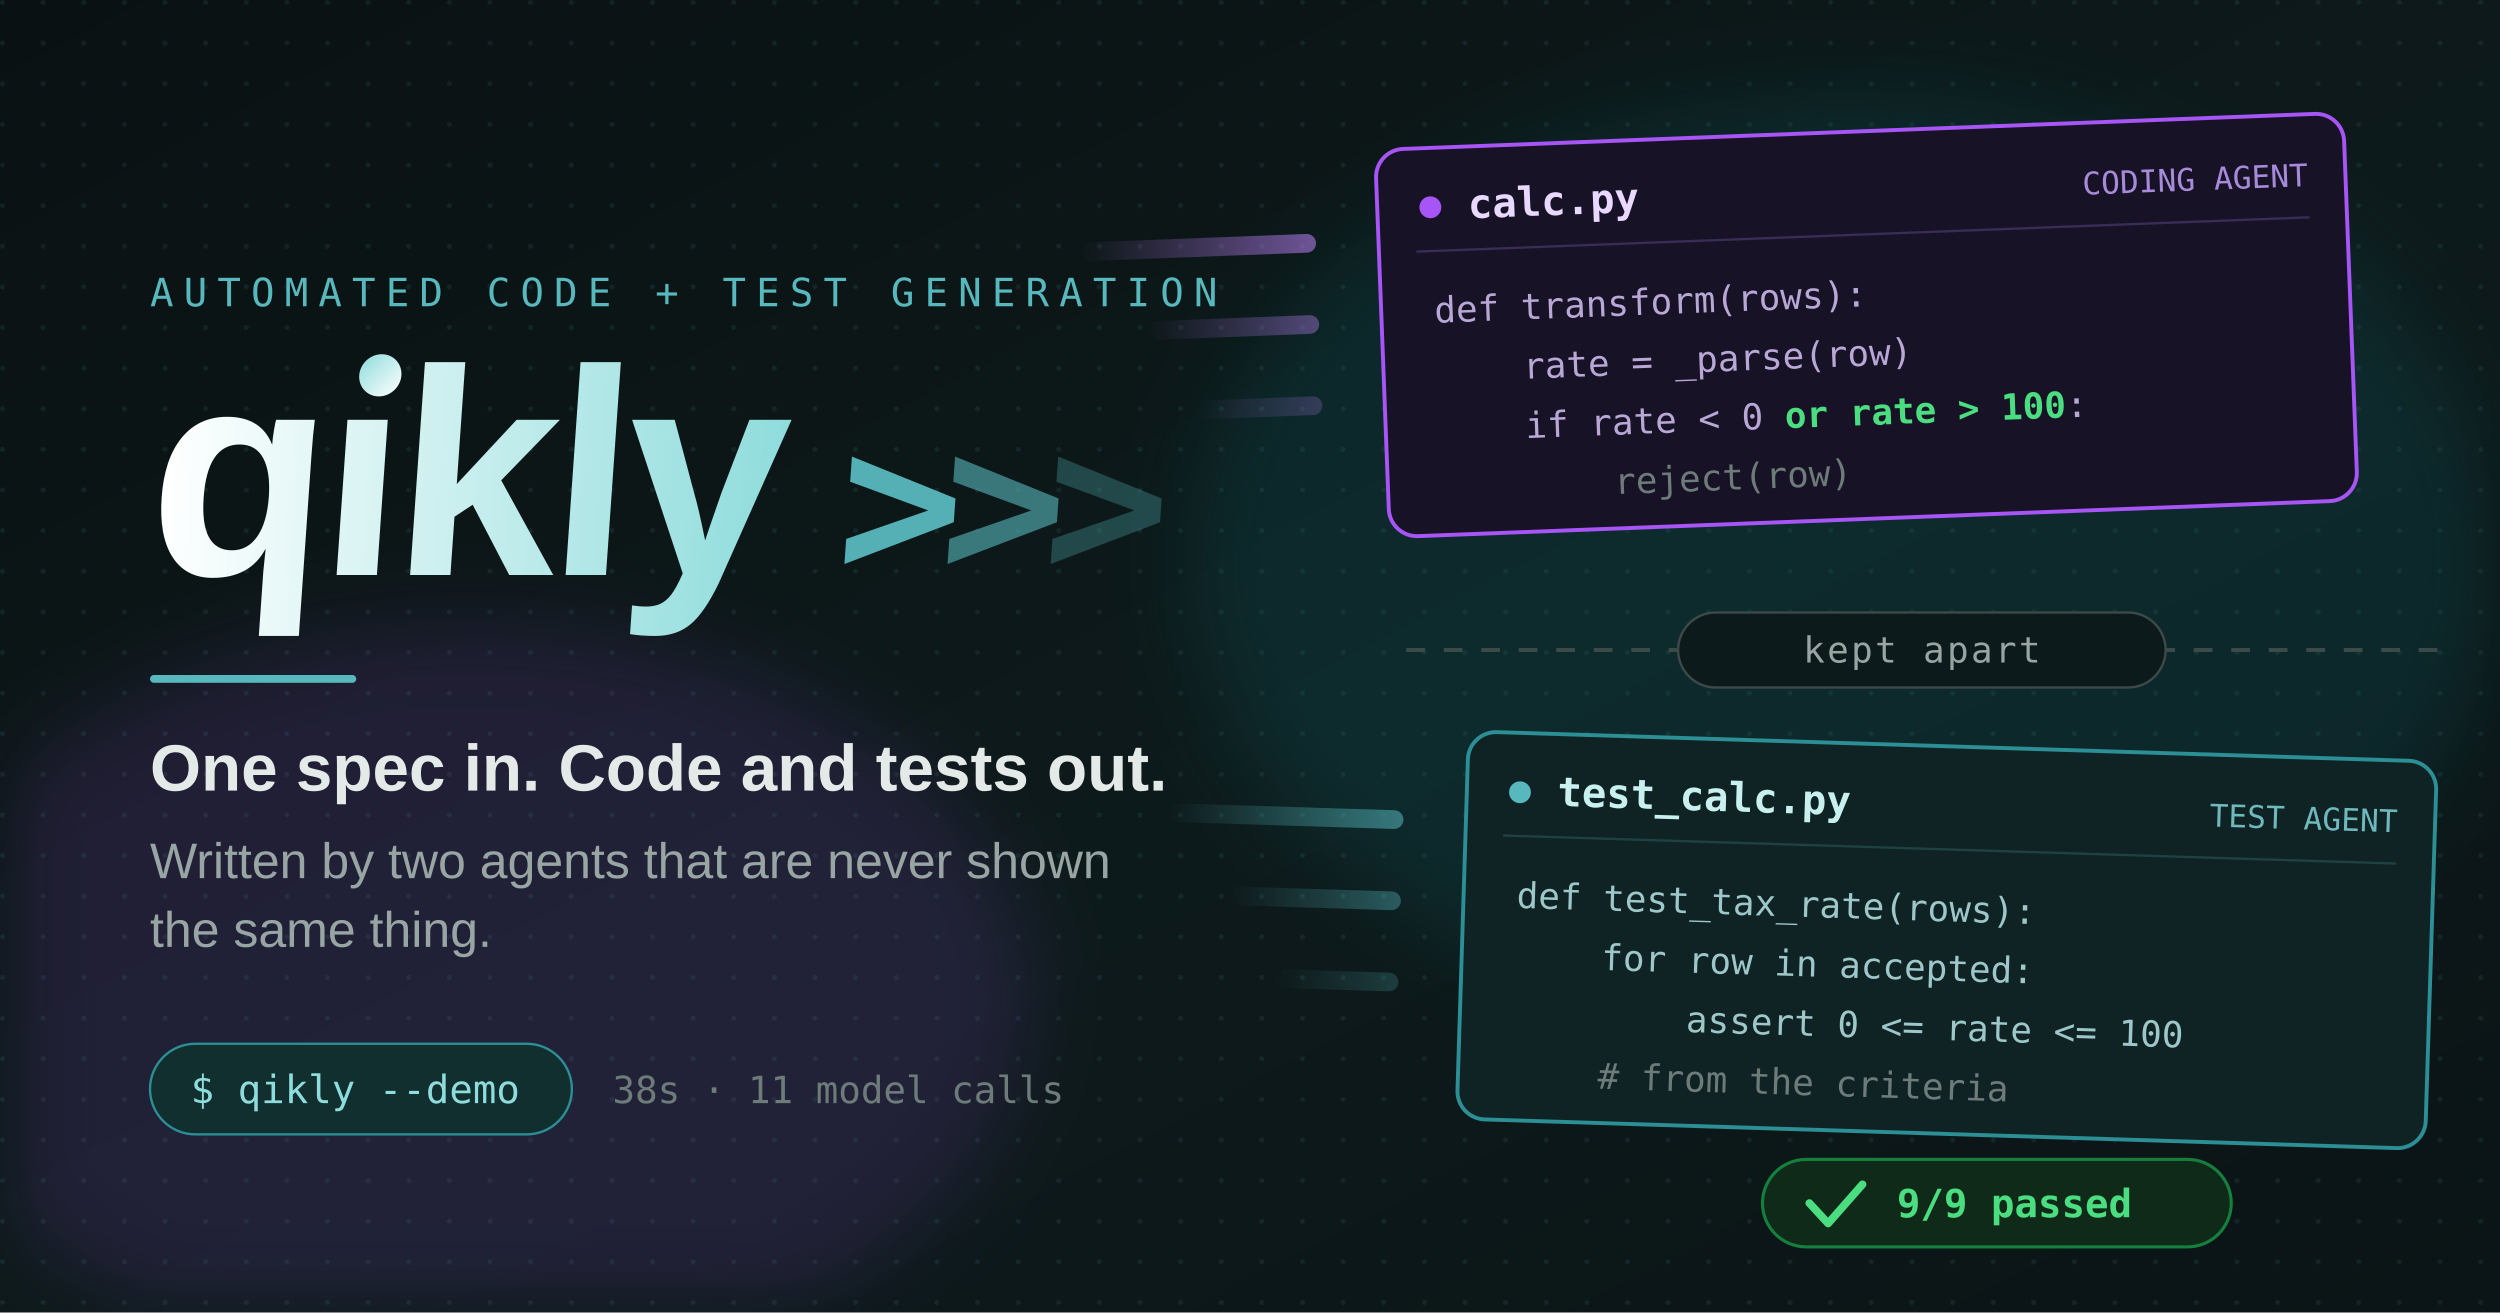
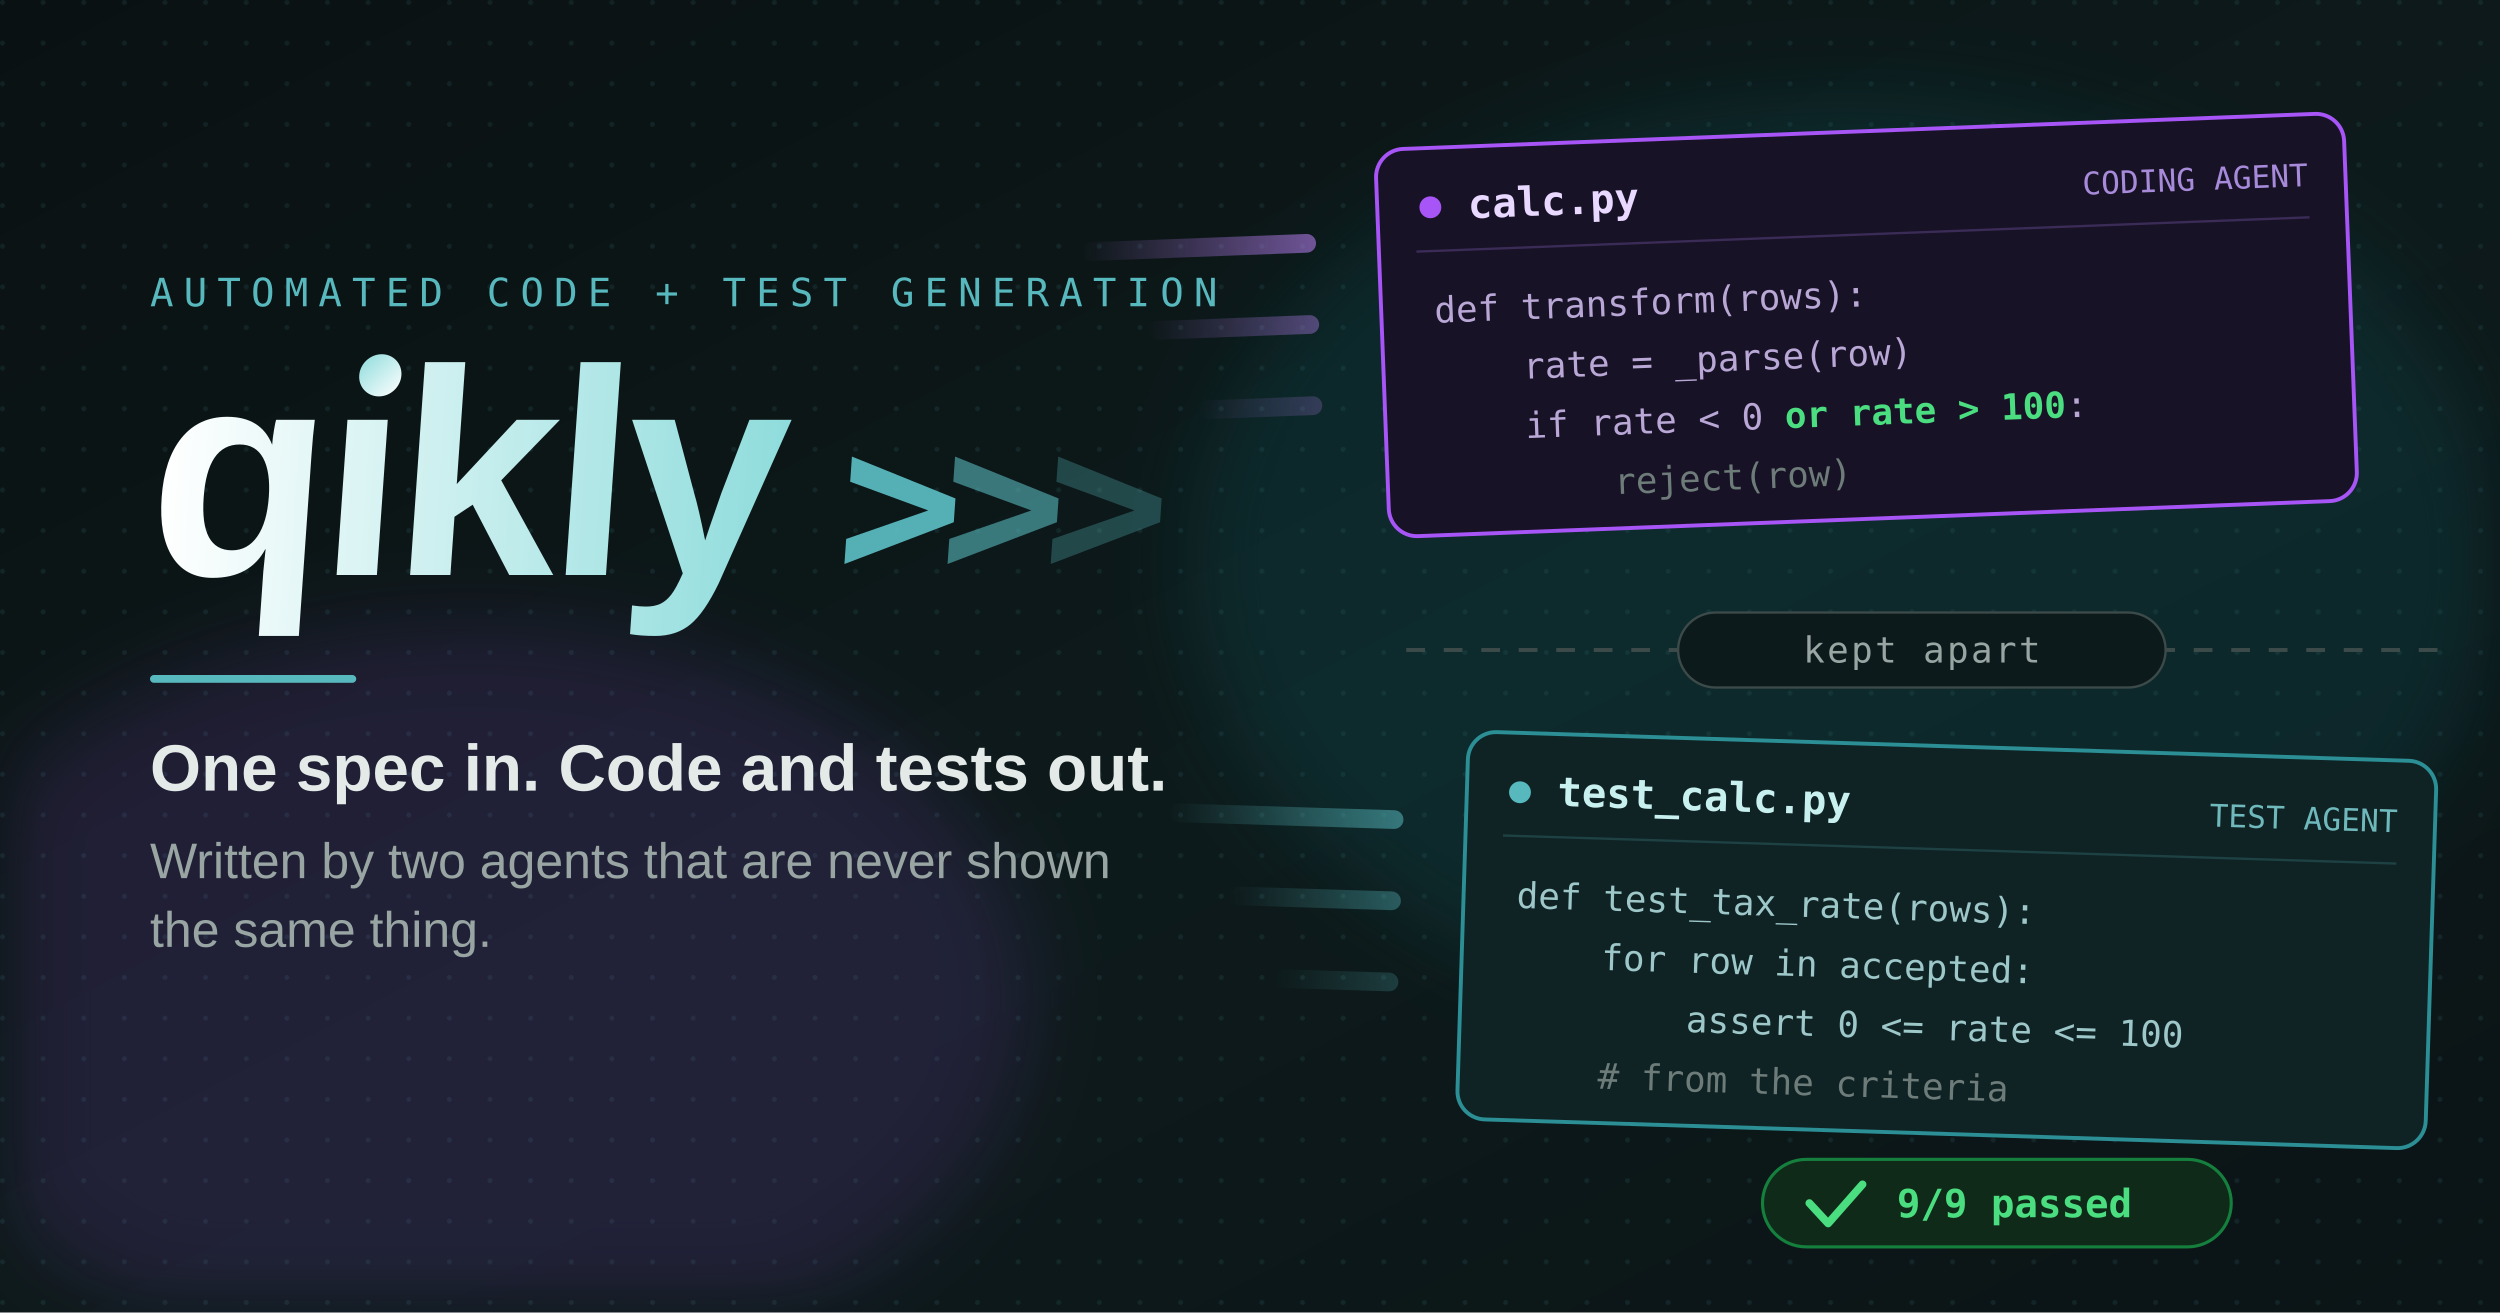
<svg xmlns="http://www.w3.org/2000/svg" width="1600" height="840" viewBox="0 0 1600 840" role="img" aria-label="Qikly: automated code and test generation, kept apart">
  <defs>
    <linearGradient id="bg" x1="0" y1="0" x2="1" y2="1">
      <stop offset="0" stop-color="#0a1112" />
      <stop offset="0.55" stop-color="#0d1a1b" />
      <stop offset="1" stop-color="#0b1416" />
    </linearGradient>
    <linearGradient id="word" x1="0" y1="0" x2="1" y2="0">
      <stop offset="0" stop-color="#ffffff" />
      <stop offset="1" stop-color="#8fdcdc" />
    </linearGradient>
    <linearGradient id="tittle" x1="0" y1="0" x2="1" y2="1">
      <stop offset="0" stop-color="#8fdcdc" />
      <stop offset="1" stop-color="#ffffff" />
    </linearGradient>
    <linearGradient id="streak" x1="0" y1="0" x2="1" y2="0">
      <stop offset="0" stop-color="#57b8bd" stop-opacity="0" />
      <stop offset="1" stop-color="#57b8bd" stop-opacity="0.85" />
    </linearGradient>
    <linearGradient id="trailP" x1="0" y1="0" x2="1" y2="0">
      <stop offset="0" stop-color="#c084fc" stop-opacity="0" />
      <stop offset="1" stop-color="#c084fc" stop-opacity="0.55" />
    </linearGradient>
    <linearGradient id="trailT" x1="0" y1="0" x2="1" y2="0">
      <stop offset="0" stop-color="#57b8bd" stop-opacity="0" />
      <stop offset="1" stop-color="#57b8bd" stop-opacity="0.55" />
    </linearGradient>
    <pattern id="dots" width="26" height="26" patternUnits="userSpaceOnUse">
      <circle cx="1.6" cy="1.6" r="1.6" fill="#57b8bd" opacity="0.10" />
    </pattern>
    <filter id="soft" x="-40%" y="-40%" width="180%" height="180%">
      <feGaussianBlur stdDeviation="26" />
    </filter>
  </defs>
  <rect width="1600" height="840" fill="url(#bg)" />
  <rect width="1600" height="840" fill="url(#dots)" />
  <ellipse cx="1180" cy="360" rx="420" ry="300" fill="#0e6a70" opacity="0.20" filter="url(#soft)" />
  <ellipse cx="300" cy="640" rx="360" ry="240" fill="#a855f7" opacity="0.13" filter="url(#soft)" />
  <text x="96" y="196" font-family="Consolas, 'DejaVu Sans Mono', monospace" font-size="25" letter-spacing="6.5" fill="#57b8bd">AUTOMATED CODE + TEST GENERATION</text>
  <g transform="skewX(-4)">
    <text x="118" y="368" font-family="'Segoe UI', Arial, Helvetica, sans-serif" font-size="188" font-weight="800" letter-spacing="-5" fill="url(#word)">qıkly</text>
    <circle cx="260.2" cy="240.2" r="13.5" fill="url(#tittle)" />
    <text x="560" y="368" font-family="Consolas, 'DejaVu Sans Mono', monospace" font-size="132" font-weight="700" fill="#57b8bd" opacity="0.95">&gt;</text>
    <text x="626" y="368" font-family="Consolas, 'DejaVu Sans Mono', monospace" font-size="132" font-weight="700" fill="#57b8bd" opacity="0.6">&gt;</text>
    <text x="692" y="368" font-family="Consolas, 'DejaVu Sans Mono', monospace" font-size="132" font-weight="700" fill="#57b8bd" opacity="0.3">&gt;</text>
  </g>
  <rect x="96" y="432" width="132" height="5" rx="2.5" fill="#57b8bd" />
  <text x="96" y="506" font-family="'Segoe UI', Arial, Helvetica, sans-serif" font-size="42" font-weight="700" fill="#e3eae8">One spec in. Code and tests out.</text>
  <text x="96" y="562" font-family="'Segoe UI', Arial, Helvetica, sans-serif" font-size="32" fill="#98a5a3">Written by two agents that are never shown</text>
  <text x="96" y="606" font-family="'Segoe UI', Arial, Helvetica, sans-serif" font-size="32" fill="#98a5a3">the same thing.</text>
-   <g transform="translate(96, 668)">
-     <rect x="0" y="0" width="270" height="58" rx="29" fill="#112f2e" stroke="#2b8f95" stroke-width="1.5" />
-     <text x="26" y="38" font-family="Consolas, 'DejaVu Sans Mono', monospace" font-size="25" fill="#8fdcdc">$ qikly --demo</text>
-   </g>
-   <text x="392" y="706" font-family="Consolas, 'DejaVu Sans Mono', monospace" font-size="24" fill="#6d7b79">38s · 11 model calls</text>
  <g transform="translate(880, 96) rotate(-2.2)">
    <rect x="-190" y="52" width="150" height="12" rx="6" fill="url(#trailP)" />
    <rect x="-150" y="104" width="110" height="12" rx="6" fill="url(#trailP)" opacity="0.7" />
    <rect x="-120" y="156" width="80" height="12" rx="6" fill="url(#trailP)" opacity="0.4" />
    <rect x="0" y="0" width="620" height="248" rx="18" fill="#171226" stroke="#a855f7" stroke-width="2.5" />
    <circle cx="34" cy="38" r="7" fill="#a855f7" />
    <text x="58" y="46" font-family="Consolas, 'DejaVu Sans Mono', monospace" font-size="26" font-weight="700" fill="#e9d8ff">calc.py</text>
    <text x="596" y="46" text-anchor="end" font-family="Consolas, 'DejaVu Sans Mono', monospace" font-size="20" fill="#a78bda">CODING AGENT</text>
    <line x1="24" y1="66" x2="596" y2="66" stroke="#3b2b57" stroke-width="1.5" />
    <text x="34" y="112" xml:space="preserve" font-family="Consolas, 'DejaVu Sans Mono', monospace" font-size="23" fill="#b9a7d6">def transform(rows):</text>
    <text x="34" y="150" xml:space="preserve" font-family="Consolas, 'DejaVu Sans Mono', monospace" font-size="23" fill="#b9a7d6">    rate = _parse(row)</text>
    <text x="34" y="188" xml:space="preserve" font-family="Consolas, 'DejaVu Sans Mono', monospace" font-size="23" fill="#b9a7d6">    if rate &lt; 0 <tspan fill="#4ade80" font-weight="700">or rate &gt; 100</tspan>:</text>
    <text x="34" y="226" xml:space="preserve" font-family="Consolas, 'DejaVu Sans Mono', monospace" font-size="23" fill="#6d7b79">        reject(row)</text>
  </g>
  <g>
    <line x1="900" y1="416" x2="1560" y2="416" stroke="#3d4a4a" stroke-width="2.5" stroke-dasharray="12 12" />
    <rect x="1074" y="392" width="312" height="48" rx="24" fill="#0d1a1b" stroke="#3d4a4a" stroke-width="1.5" />
    <text x="1230" y="424" text-anchor="middle" font-family="Consolas, 'DejaVu Sans Mono', monospace" font-size="23" letter-spacing="1.5" fill="#98a5a3">kept apart</text>
  </g>
  <g transform="translate(940, 468) rotate(1.8)">
    <rect x="-190" y="52" width="150" height="12" rx="6" fill="url(#trailT)" />
    <rect x="-150" y="104" width="110" height="12" rx="6" fill="url(#trailT)" opacity="0.7" />
    <rect x="-120" y="156" width="80" height="12" rx="6" fill="url(#trailT)" opacity="0.4" />
    <rect x="0" y="0" width="620" height="248" rx="18" fill="#0f2224" stroke="#2b8f95" stroke-width="2.5" />
    <circle cx="34" cy="38" r="7" fill="#57b8bd" />
    <text x="58" y="46" font-family="Consolas, 'DejaVu Sans Mono', monospace" font-size="26" font-weight="700" fill="#c7f0ef">test_calc.py</text>
    <text x="596" y="46" text-anchor="end" font-family="Consolas, 'DejaVu Sans Mono', monospace" font-size="20" fill="#6fb9bd">TEST AGENT</text>
    <line x1="24" y1="66" x2="596" y2="66" stroke="#1e4144" stroke-width="1.5" />
    <text x="34" y="112" xml:space="preserve" font-family="Consolas, 'DejaVu Sans Mono', monospace" font-size="23" fill="#9dc7c8">def test_tax_rate(rows):</text>
    <text x="34" y="150" xml:space="preserve" font-family="Consolas, 'DejaVu Sans Mono', monospace" font-size="23" fill="#9dc7c8">    for row in accepted:</text>
    <text x="34" y="188" xml:space="preserve" font-family="Consolas, 'DejaVu Sans Mono', monospace" font-size="23" fill="#9dc7c8">        assert 0 &lt;= rate &lt;= 100</text>
    <text x="34" y="226" xml:space="preserve" font-family="Consolas, 'DejaVu Sans Mono', monospace" font-size="23" fill="#6d7b79">    # from the criteria</text>
  </g>
  <g transform="translate(1128, 742)">
    <rect x="0" y="0" width="300" height="56" rx="28" fill="#0f2a18" stroke="#15803d" stroke-width="2" />
    <path d="M30 28 l12 13 l22 -25" fill="none" stroke="#4ade80" stroke-width="5" stroke-linecap="round" stroke-linejoin="round" />
    <text x="86" y="37" font-family="Consolas, 'DejaVu Sans Mono', monospace" font-size="25" font-weight="700" fill="#4ade80">9/9 passed</text>
  </g>
</svg>
